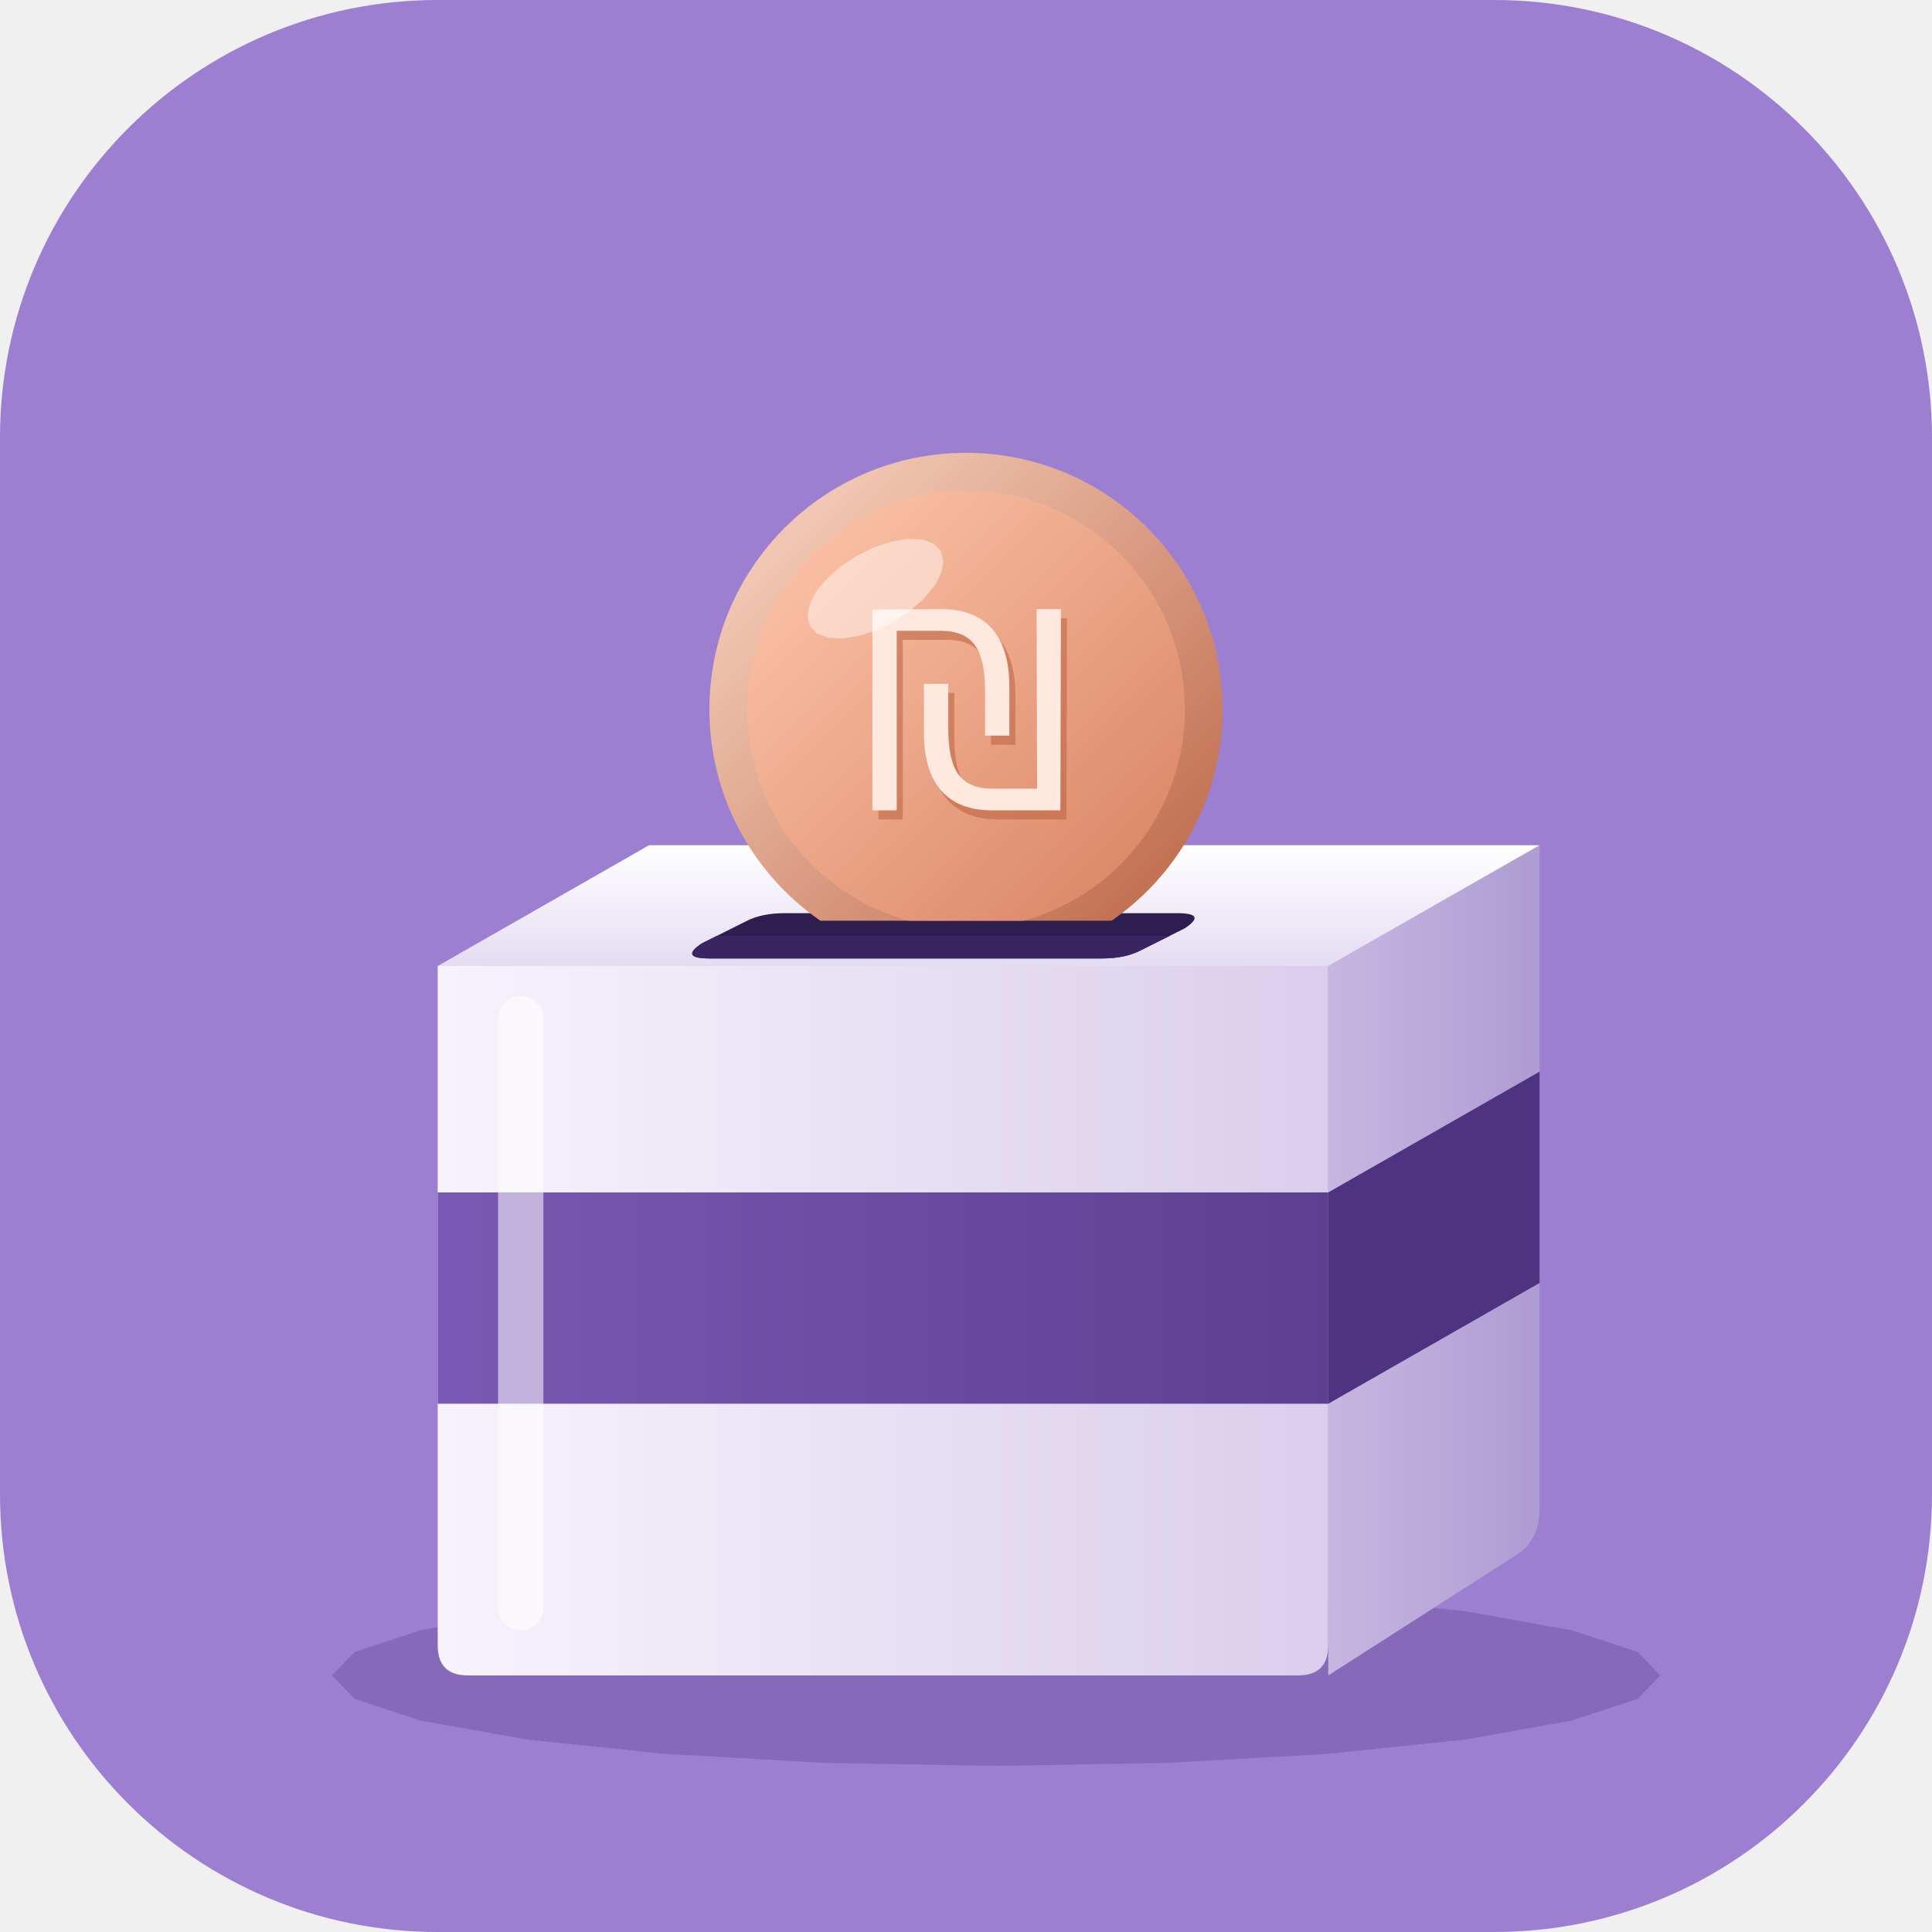
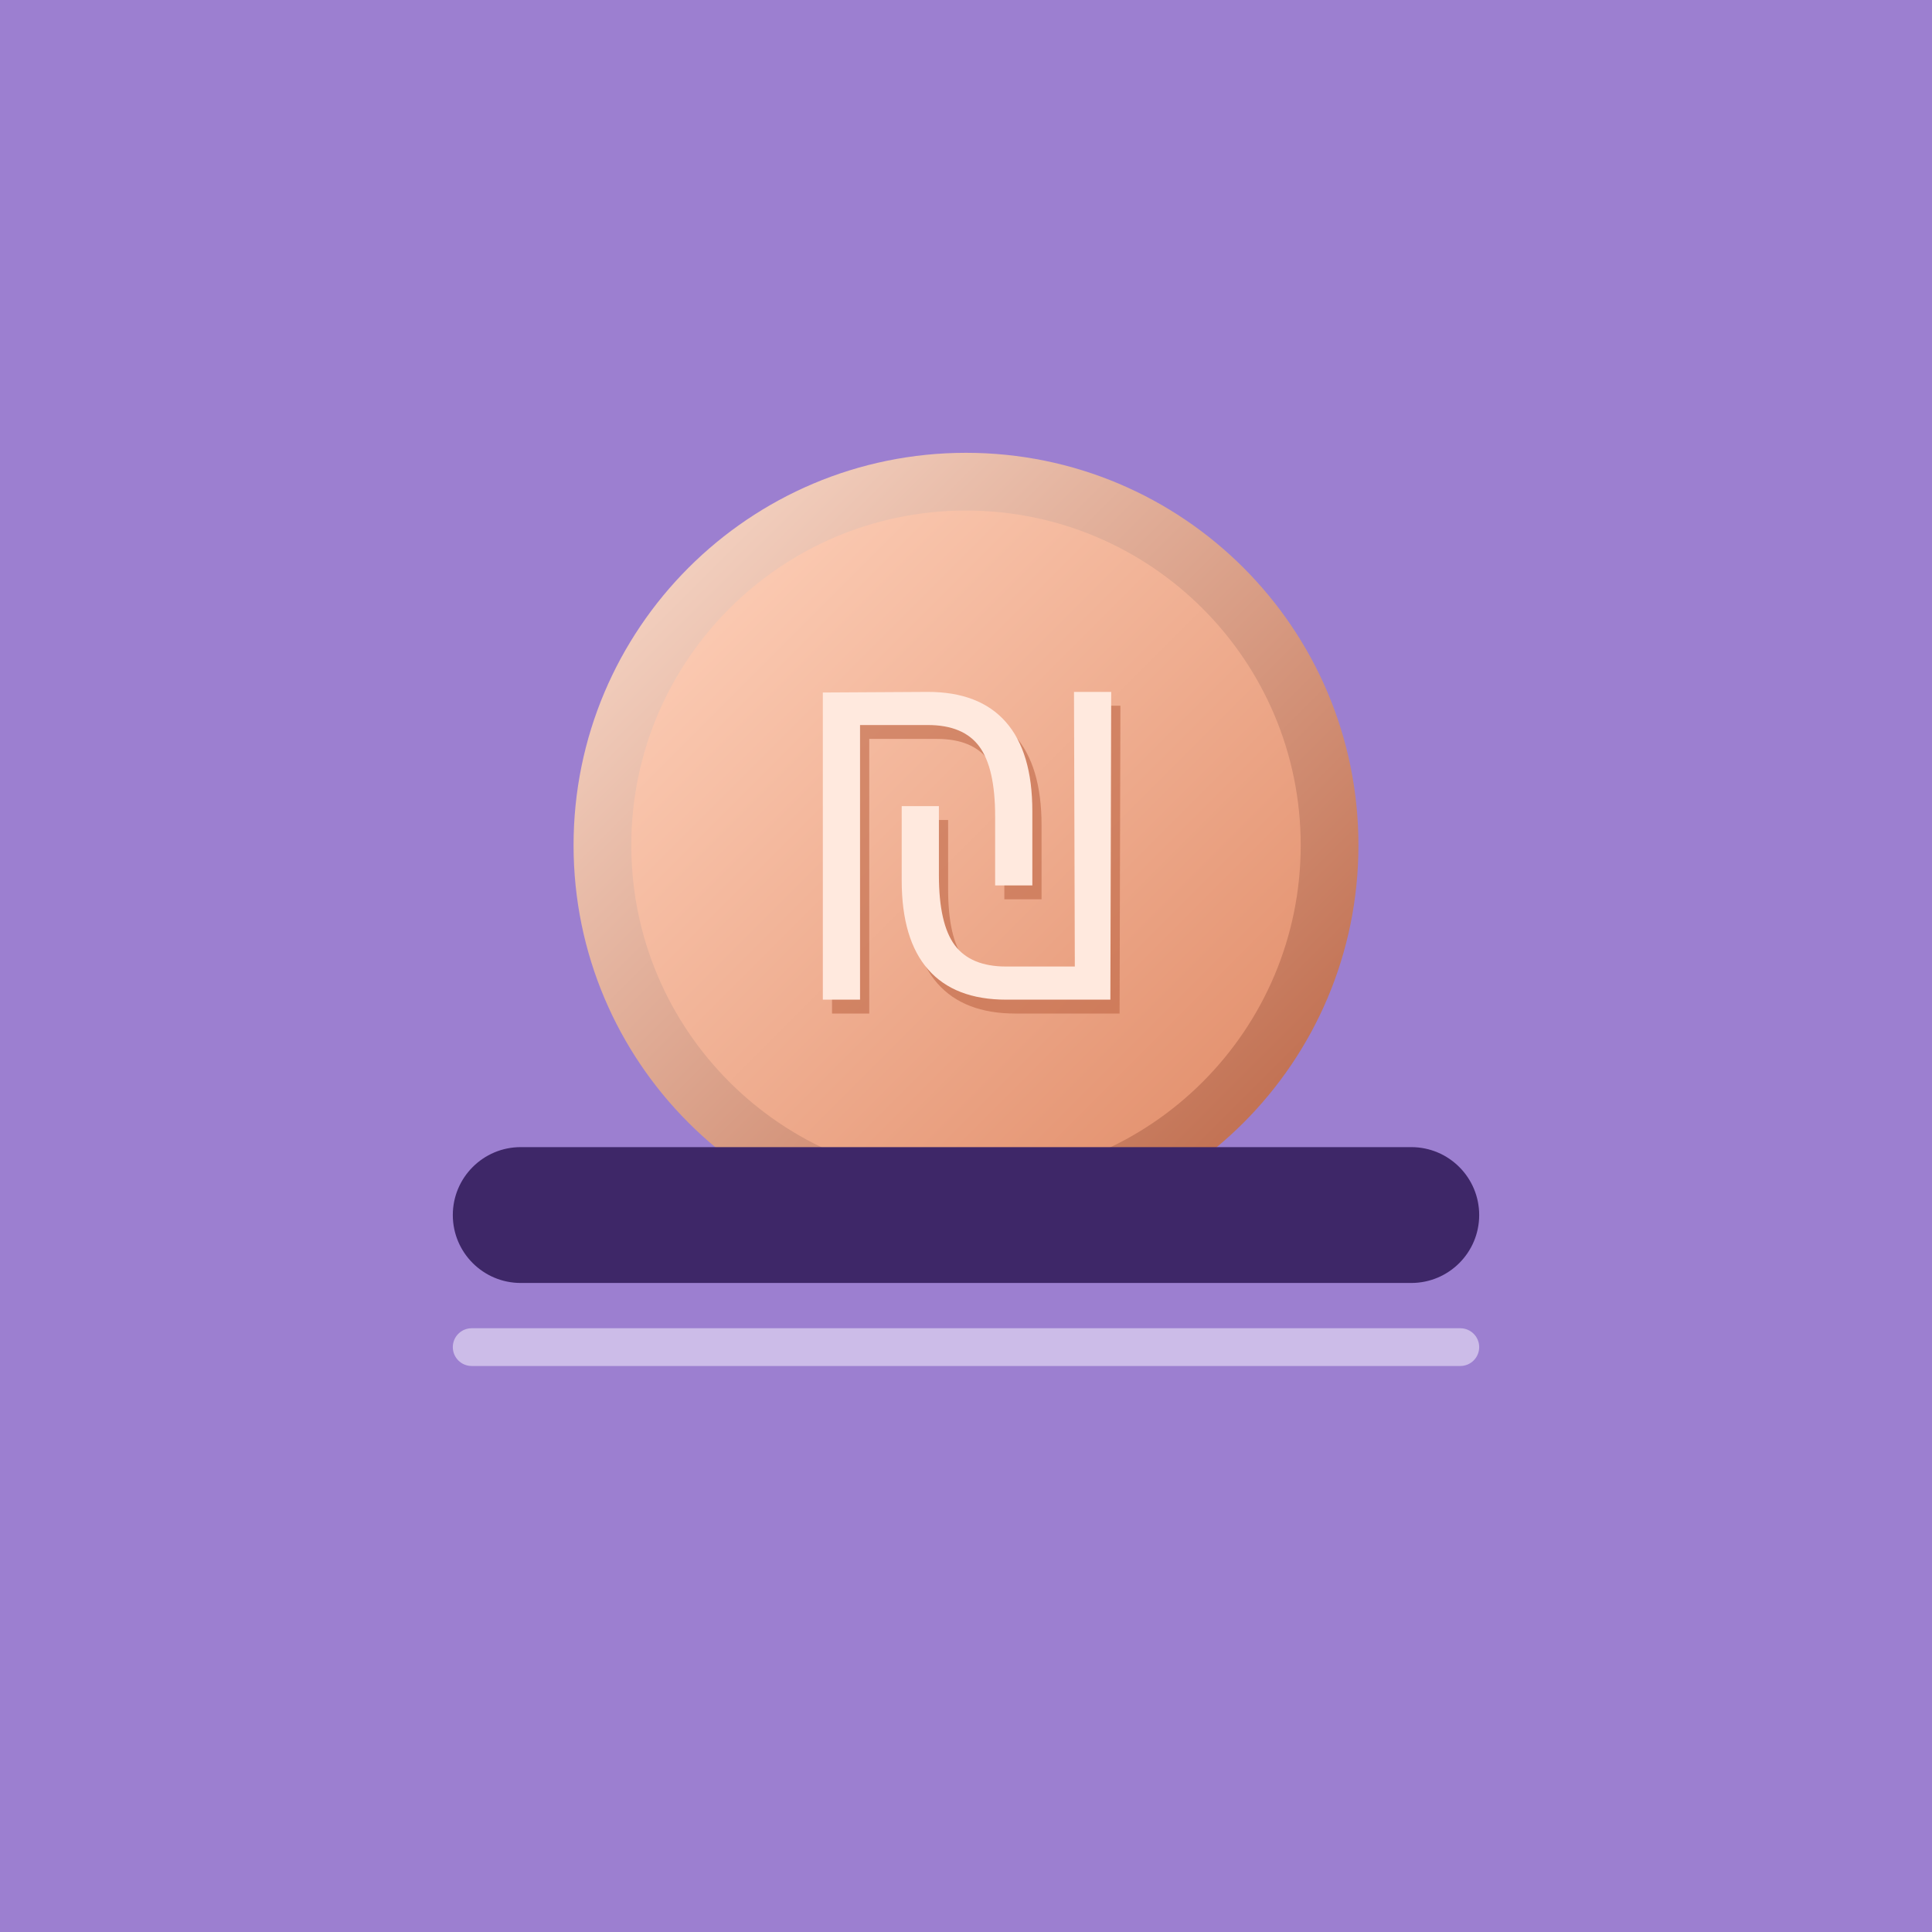
<svg xmlns="http://www.w3.org/2000/svg" viewBox="0 0 256 256" width="1024" height="1024">
  <defs>
-     <linearGradient id="front" x1="0" y1="0" x2="1" y2="0">
-       <stop offset="0" stop-color="#F7F3FC" />
-       <stop offset="1" stop-color="#D9CEEC" />
-     </linearGradient>
-     <linearGradient id="side" x1="0" y1="0" x2="1" y2="0">
-       <stop offset="0" stop-color="#C6B7E1" />
-       <stop offset="1" stop-color="#AE9CD2" />
-     </linearGradient>
-     <linearGradient id="top" x1="0" y1="0" x2="0" y2="1">
-       <stop offset="0" stop-color="#FFFFFF" />
-       <stop offset="1" stop-color="#E5DCF2" />
-     </linearGradient>
-     <linearGradient id="band" x1="0" y1="0" x2="1" y2="0">
-       <stop offset="0" stop-color="#7A58B5" />
-       <stop offset="1" stop-color="#5E3F8F" />
-     </linearGradient>
    <linearGradient id="rim" x1="0" y1="0" x2="1" y2="1">
-       <stop offset="0" stop-color="#FBD9C8" />
+       <stop offset="0" stop-color="#FBE0D2" />
      <stop offset="1" stop-color="#B9603F" />
    </linearGradient>
    <linearGradient id="coin" x1="0" y1="0" x2="1" y2="1">
-       <stop offset="0" stop-color="#FFC9AE" />
-       <stop offset="1" stop-color="#D7805F" />
+       <stop offset="0" stop-color="#FFD3BD" />
+       <stop offset="1" stop-color="#E08A66" />
    </linearGradient>
  </defs>
-   <rect width="256" height="256" rx="58" fill="#9C7FD0" />
-   <clipPath id="m">
-     <rect width="256" height="256" rx="58" />
+   <rect width="256" height="256" fill="#9C7FD0" />
+   <clipPath id="up">
+     <rect x="0" y="0" width="256" height="158" />
  </clipPath>
-   <clipPath id="c">
-     <rect x="0" y="0" width="256" height="122" />
-   </clipPath>
-   <g clip-path="url(#m)">
-     <path d="M220.00 222.00L217.00 225.11L208.21 228.00L194.23 230.49L176.00 232.39L154.78 233.59L132.00 234.00L109.22 233.59L88.00 232.39L69.77 230.49L55.79 228.00L47.00 225.11L44.00 222.00L47.00 218.89L55.79 216.00L69.77 213.51L88.00 211.61L109.22 210.41L132.00 210.00L154.78 210.41L176.00 211.61L194.23 213.51L208.21 216.00L217.00 218.89Z" fill="#5E3F8F" opacity="0.35" />
-     <path d="M58 128L176 128L176 218Q176 222 172 222L62 222Q58 222 58 218Z" fill="url(#front)" />
-     <path d="M176 128L204 112L204 200Q204 204 201 206L176 222Z" fill="url(#side)" />
-     <path d="M58 128L86 112L204 112L176 128Z" fill="url(#top)" />
-     <path d="M58 158L176 158L176 186L58 186Z" fill="url(#band)" />
-     <path d="M176 158L204 142L204 170L176 186Z" fill="#4E3380" />
-     <rect x="66" y="132" width="6" height="84" rx="3" fill="#FFFFFF" opacity="0.55" />
-     <path d="M104 121L156 121Q160 121 157 123L151 126Q149 127 146 127L94 127Q90 127 93 125L99 122Q101 121 104 121Z" fill="#2E1D4F" />
-     <g clip-path="url(#c)">
-       <circle cx="128" cy="94" r="34" fill="url(#rim)" />
-       <circle cx="128" cy="94" r="29" fill="url(#coin)" />
-       <path d="M116.396 81.966L125.489 81.913Q129.956 81.913 132.252 84.524Q134.546 87.134 134.546 92.25L134.546 98.68L131.323 98.68L131.323 92.688Q131.323 88.483 129.947 86.635Q128.572 84.786 125.489 84.786L119.619 84.786L119.619 108.578L116.396 108.578ZM141.309 108.578L132.287 108.578Q127.819 108.578 125.524 105.968Q123.228 103.357 123.228 98.241L123.228 91.812L126.452 91.812L126.452 97.804Q126.452 102.009 127.827 103.856Q129.203 105.705 132.287 105.705L138.226 105.705L138.155 81.913L141.379 81.913Z" fill="#B9603F" opacity="0.55" />
-       <path d="M115.596 80.766L124.689 80.713Q129.156 80.713 131.452 83.324Q133.746 85.934 133.746 91.05L133.746 97.48L130.523 97.48L130.523 91.488Q130.523 87.283 129.147 85.435Q127.772 83.586 124.689 83.586L118.819 83.586L118.819 107.378L115.596 107.378ZM140.509 107.378L131.487 107.378Q127.019 107.378 124.724 104.768Q122.428 102.157 122.428 97.041L122.428 90.612L125.652 90.612L125.652 96.604Q125.652 100.809 127.027 102.656Q128.403 104.505 131.487 104.505L137.426 104.505L137.355 80.713L140.579 80.713Z" fill="#FFE9DE" />
-       <path d="M124.66 73.00L125.01 74.29L124.75 75.83L123.89 77.53L122.50 79.25L120.66 80.89L118.50 82.33L116.17 83.48L113.83 84.25L111.64 84.60L109.75 84.50L108.28 83.95L107.34 83.00L106.99 81.71L107.25 80.17L108.11 78.47L109.50 76.75L111.34 75.11L113.50 73.67L115.83 72.52L118.17 71.75L120.36 71.40L122.25 71.50L123.72 72.05Z" fill="#FFFFFF" opacity="0.45" />
-     </g>
-     <path d="M93 125Q90 127 94 127L146 127Q149 127 151 126L155 124L95 124Z" fill="#3A2563" />
+   <g clip-path="url(#up)">
+     <circle cx="128" cy="112" r="52" fill="url(#rim)" />
+     <circle cx="128" cy="112" r="44.35" fill="url(#coin)" />
+     <path d="M110.25 93.60L124.16 93.51Q130.99 93.51 134.50 97.51Q138.01 101.50 138.01 109.32L138.01 119.16L133.08 119.16L133.08 109.99Q133.08 103.56 130.98 100.74Q128.87 97.91 124.16 97.91L115.18 97.91L115.18 134.30L110.25 134.30ZM148.35 134.30L134.56 134.30Q127.72 134.30 124.21 130.30Q120.70 126.31 120.70 118.49L120.70 108.65L125.63 108.65L125.63 117.82Q125.63 124.25 127.74 127.07Q129.84 129.90 134.56 129.90L143.64 129.90L143.53 93.51L148.46 93.51Z" fill="#B9603F" opacity="0.55" />
+     <path d="M109.03 91.76L122.94 91.68Q129.77 91.68 133.28 95.67Q136.79 99.66 136.79 107.49L136.79 117.32L131.86 117.32L131.86 108.16Q131.86 101.73 129.75 98.90Q127.65 96.07 122.94 96.07L113.96 96.07L113.96 132.46L109.03 132.46ZM147.13 132.46L133.33 132.46Q126.50 132.46 122.99 128.47Q119.48 124.48 119.48 116.65L119.48 106.82L124.41 106.82L124.41 115.98Q124.41 122.41 126.51 125.24Q128.62 128.07 133.33 128.07L142.42 128.07L142.31 91.68L147.24 91.68Z" fill="#FFE9DE" />
  </g>
+   <rect x="60" y="152" width="136" height="18" rx="9" fill="#3E2768" />
+   <rect x="60" y="176" width="136" height="5" rx="2.5" fill="#F4EEFB" opacity="0.55" />
</svg>
